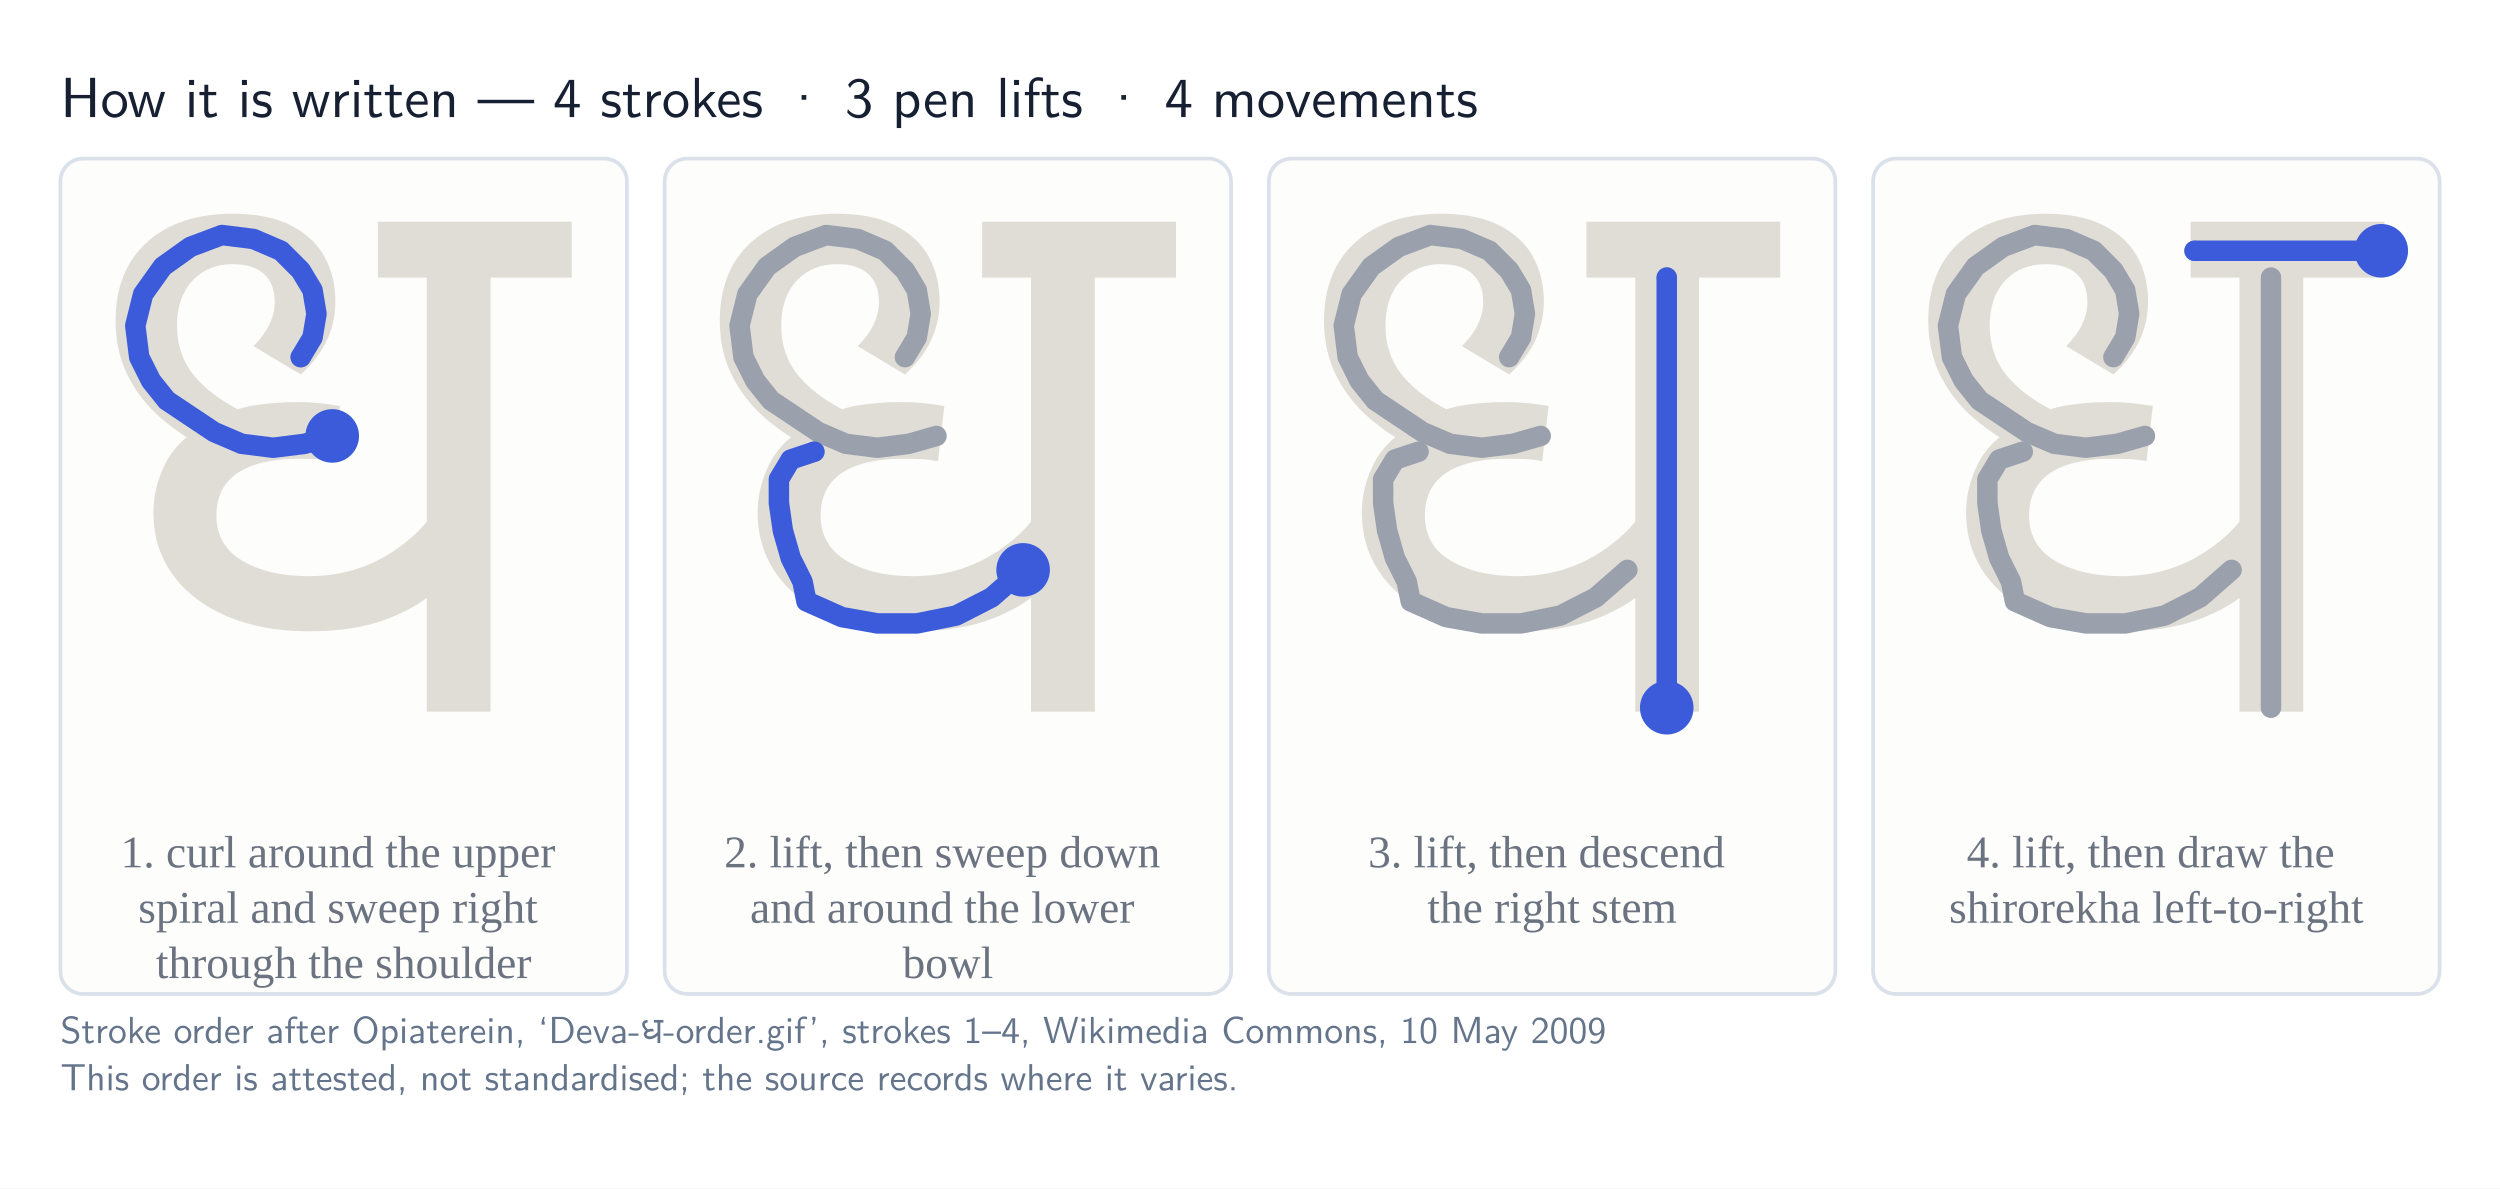
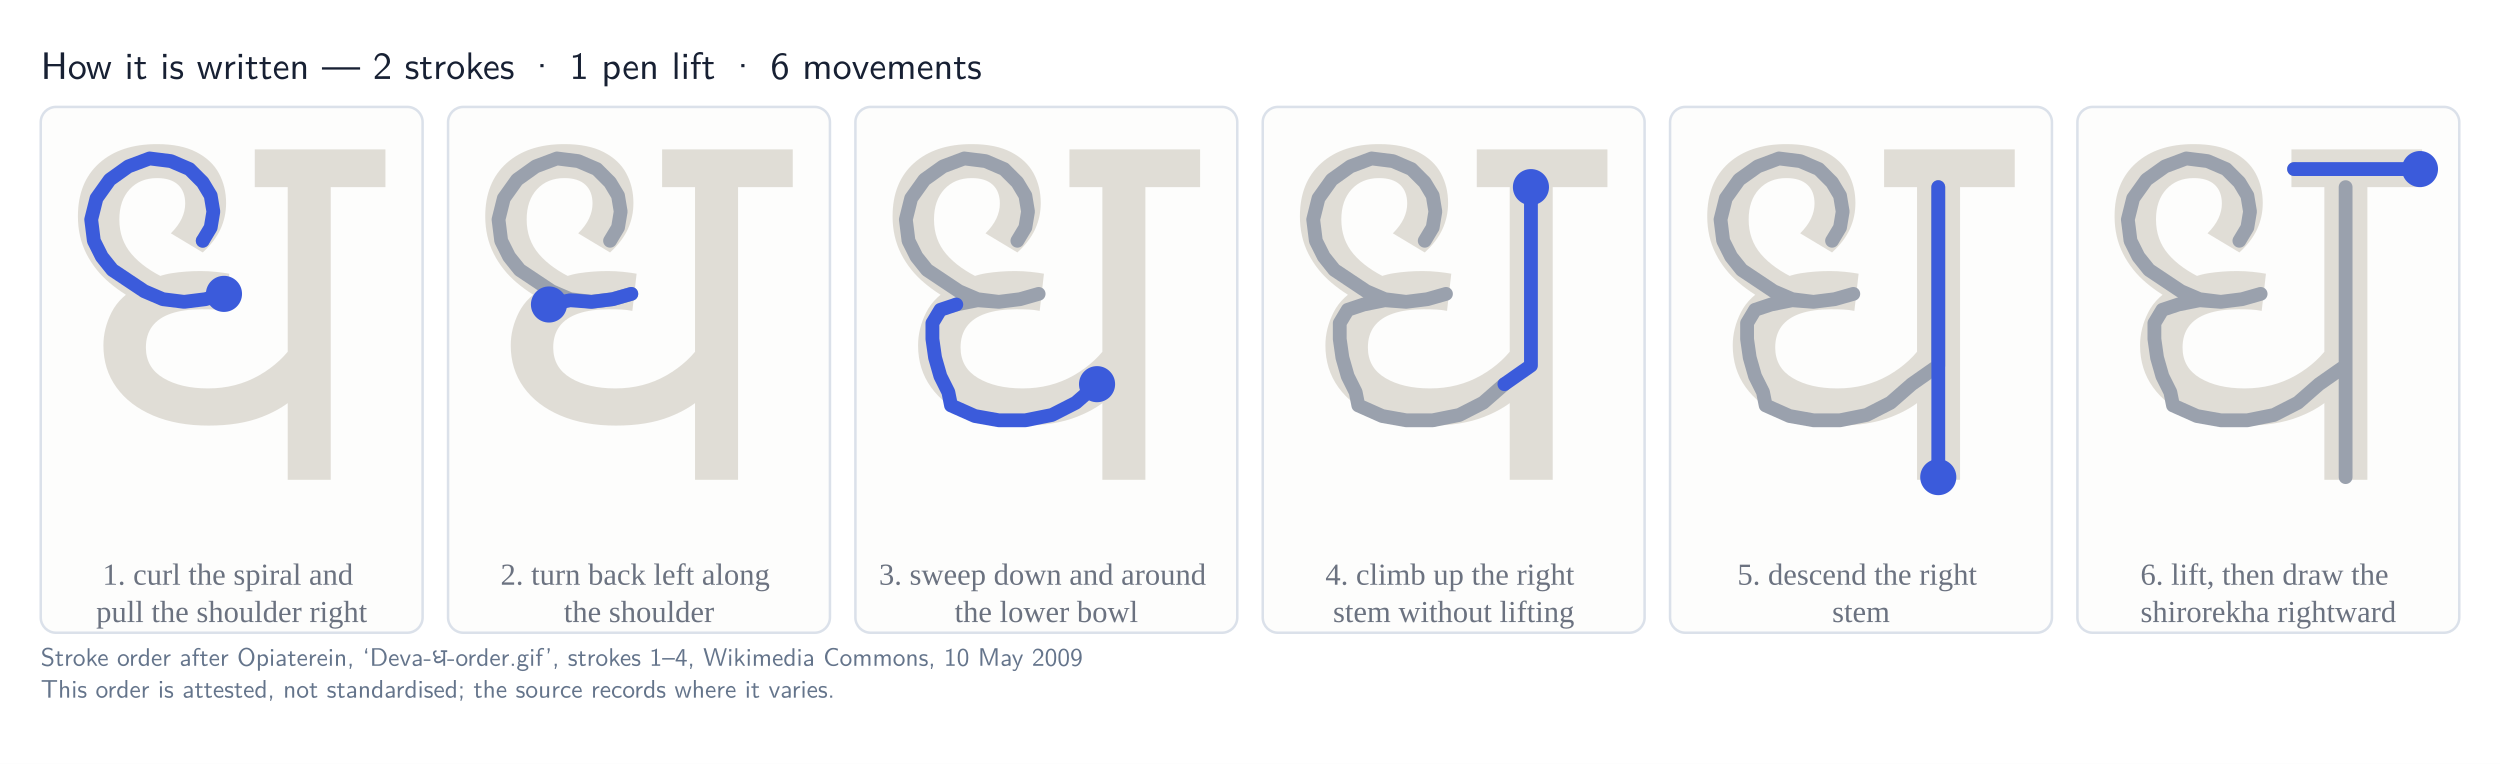
- <svg xmlns="http://www.w3.org/2000/svg" width="662" height="314.7" viewBox="0 0 662 314.7" role="img" aria-label="How to write ध: 4 strokes · 3 pen lifts · 4 movements">
-   <rect x="0" y="0" width="662" height="314.7" fill="#ffffff" />
-   <text x="16" y="31" font-family="Latin Modern Sans, sans-serif" font-size="15" fill="#172033">How it is written — 4 strokes · 3 pen lifts · 4 movements</text>
-   <rect x="16" y="42" width="150" height="221.2" rx="6" fill="#fdfdfc" stroke="#dbe1ea" stroke-width="1" />
-   <svg x="16" y="42" width="150" height="221.2" viewBox="-20 -702 719 1060.3" preserveAspectRatio="xMidYMid meet" overflow="hidden">
+ <svg xmlns="http://www.w3.org/2000/svg" width="982" height="300.04" viewBox="0 0 982 300.04" role="img" aria-label="How to write ध: 2 strokes · 1 pen lift · 6 movements">
+   <rect x="0" y="0" width="982" height="300.04" fill="#ffffff" />
+   <text x="16" y="31" font-family="Latin Modern Sans, sans-serif" font-size="15" fill="#172033">How it is written — 2 strokes · 1 pen lift · 6 movements</text>
+   <rect x="16" y="42" width="150" height="206.54" rx="6" fill="#fdfdfc" stroke="#dbe1ea" stroke-width="1" />
+   <svg x="16" y="42" width="150" height="206.54" viewBox="-20 -702 719 990" preserveAspectRatio="xMidYMid meet" overflow="hidden">
    <g transform="scale(1,-1)">
      <path class="ductus__glyph" d="M629 551L526 551L526 0L445 0L445 185L463 160Q439 135 397 118.5Q355 102 296 102Q236 102 191.5 121Q147 140 122.5 174Q98 208 98 253Q98 285 113.5 315.5Q129 346 166 365Q168 367 171.5 368.5Q175 370 179 372Q201 385 227 389Q253 393 281 393Q295 393 309.5 391.5Q324 390 335 388L327 318Q317 320 307 320.5Q297 321 283 321Q249 321 225.5 313Q202 305 190 289Q178 273 178 249Q178 211 211 191.5Q244 172 295 172Q348 172 391 196.5Q434 221 459 260L445 208L445 551L383 551L383 622L629 622L629 551ZM172 331Q138 347 110 370.5Q82 394 66 425.5Q50 457 50 496Q50 560 90 596Q130 632 199 632Q244 632 273 617Q302 602 315.5 577Q329 552 329 521Q329 495 318.5 472Q308 449 285 428L225 464Q239 478 245.5 492Q252 506 252 520Q252 543 238.5 555.5Q225 568 199 568Q167 568 147.5 547Q128 526 128 490Q128 452 151 425Q174 398 217 378L172 331Z" fill="#e0ddd6" fill-rule="nonzero" />
      <path class="ductus__done" d="M285 450 L285 450" fill="none" stroke="#9aa1ad" stroke-width="26" stroke-linecap="round" stroke-linejoin="round" />
      <path class="ductus__pen" d="M285 450 L300 475 L305 505 L300 535 L285 560 L260 585 L225 600 L185 605 L145 590 L110 565 L85 530 L75 490 L80 450 L95 420 L115 395 L145 375 L175 355 L210 340 L250 335 L290 340 L325 350" fill="none" stroke="#3b5bdb" stroke-width="26" stroke-linecap="round" stroke-linejoin="round" />
      <circle class="ductus__tip" cx="325" cy="350" r="34" fill="#3b5bdb" />
    </g>
    <text class="ductus__caption" x="339.5" y="197.6" text-anchor="middle" font-size="57.6" fill="#6b7280">
-       <tspan x="339.5" y="197.6">1. curl around the upper</tspan>
-       <tspan x="339.5" y="267.9">spiral and sweep right</tspan>
-       <tspan x="339.5" y="338.1">through the shoulder</tspan>
+       <tspan x="339.5" y="197.6">1. curl the spiral and</tspan>
+       <tspan x="339.5" y="267.9">pull the shoulder right</tspan>
    </text>
  </svg>
-   <rect x="176" y="42" width="150" height="221.2" rx="6" fill="#fdfdfc" stroke="#dbe1ea" stroke-width="1" />
-   <svg x="176" y="42" width="150" height="221.2" viewBox="-20 -702 719 1060.3" preserveAspectRatio="xMidYMid meet" overflow="hidden">
+   <rect x="176" y="42" width="150" height="206.54" rx="6" fill="#fdfdfc" stroke="#dbe1ea" stroke-width="1" />
+   <svg x="176" y="42" width="150" height="206.54" viewBox="-20 -702 719 990" preserveAspectRatio="xMidYMid meet" overflow="hidden">
    <g transform="scale(1,-1)">
      <path class="ductus__glyph" d="M629 551L526 551L526 0L445 0L445 185L463 160Q439 135 397 118.5Q355 102 296 102Q236 102 191.5 121Q147 140 122.5 174Q98 208 98 253Q98 285 113.5 315.5Q129 346 166 365Q168 367 171.5 368.5Q175 370 179 372Q201 385 227 389Q253 393 281 393Q295 393 309.5 391.5Q324 390 335 388L327 318Q317 320 307 320.5Q297 321 283 321Q249 321 225.5 313Q202 305 190 289Q178 273 178 249Q178 211 211 191.5Q244 172 295 172Q348 172 391 196.5Q434 221 459 260L445 208L445 551L383 551L383 622L629 622L629 551ZM172 331Q138 347 110 370.5Q82 394 66 425.5Q50 457 50 496Q50 560 90 596Q130 632 199 632Q244 632 273 617Q302 602 315.5 577Q329 552 329 521Q329 495 318.5 472Q308 449 285 428L225 464Q239 478 245.5 492Q252 506 252 520Q252 543 238.5 555.5Q225 568 199 568Q167 568 147.5 547Q128 526 128 490Q128 452 151 425Q174 398 217 378L172 331Z" fill="#e0ddd6" fill-rule="nonzero" />
-       <path class="ductus__done" d="M285 450 L300 475 L305 505 L300 535 L285 560 L260 585 L225 600 L185 605 L145 590 L110 565 L85 530 L75 490 L80 450 L95 420 L115 395 L145 375 L175 355 L210 340 L250 335 L290 340 L325 350" fill="none" stroke="#9aa1ad" stroke-width="26" stroke-linecap="round" stroke-linejoin="round" />
-       <path class="ductus__done" d="M170 330 L170 330" fill="none" stroke="#9aa1ad" stroke-width="26" stroke-linecap="round" stroke-linejoin="round" />
+       <path class="ductus__done" d="M285 450 L300 475 L305 505 L300 535 L285 560 L260 585 L225 600 L185 605 L145 590 L110 565 L85 530 L75 490 L80 450 L95 420 L115 395 L145 375 L175 355 L210 340 L250 335 L290 340 L325 350 L325 350" fill="none" stroke="#9aa1ad" stroke-width="26" stroke-linecap="round" stroke-linejoin="round" />
+       <path class="ductus__pen" d="M325 350 L290 340 L250 335 L210 338 L170 330" fill="none" stroke="#3b5bdb" stroke-width="26" stroke-linecap="round" stroke-linejoin="round" />
+       <circle class="ductus__tip" cx="170" cy="330" r="34" fill="#3b5bdb" />
+     </g>
+     <text class="ductus__caption" x="339.5" y="197.6" text-anchor="middle" font-size="57.6" fill="#6b7280">
+       <tspan x="339.5" y="197.6">2. turn back left along</tspan>
+       <tspan x="339.5" y="267.9">the shoulder</tspan>
+     </text>
+   </svg>
+   <rect x="336" y="42" width="150" height="206.54" rx="6" fill="#fdfdfc" stroke="#dbe1ea" stroke-width="1" />
+   <svg x="336" y="42" width="150" height="206.54" viewBox="-20 -702 719 990" preserveAspectRatio="xMidYMid meet" overflow="hidden">
+     <g transform="scale(1,-1)">
+       <path class="ductus__glyph" d="M629 551L526 551L526 0L445 0L445 185L463 160Q439 135 397 118.5Q355 102 296 102Q236 102 191.5 121Q147 140 122.5 174Q98 208 98 253Q98 285 113.5 315.5Q129 346 166 365Q168 367 171.5 368.5Q175 370 179 372Q201 385 227 389Q253 393 281 393Q295 393 309.5 391.5Q324 390 335 388L327 318Q317 320 307 320.5Q297 321 283 321Q249 321 225.5 313Q202 305 190 289Q178 273 178 249Q178 211 211 191.5Q244 172 295 172Q348 172 391 196.5Q434 221 459 260L445 208L445 551L383 551L383 622L629 622L629 551ZM172 331Q138 347 110 370.5Q82 394 66 425.5Q50 457 50 496Q50 560 90 596Q130 632 199 632Q244 632 273 617Q302 602 315.5 577Q329 552 329 521Q329 495 318.5 472Q308 449 285 428L225 464Q239 478 245.5 492Q252 506 252 520Q252 543 238.5 555.5Q225 568 199 568Q167 568 147.5 547Q128 526 128 490Q128 452 151 425Q174 398 217 378L172 331Z" fill="#e0ddd6" fill-rule="nonzero" />
+       <path class="ductus__done" d="M285 450 L300 475 L305 505 L300 535 L285 560 L260 585 L225 600 L185 605 L145 590 L110 565 L85 530 L75 490 L80 450 L95 420 L115 395 L145 375 L175 355 L210 340 L250 335 L290 340 L325 350 L290 340 L250 335 L210 338 L170 330 L170 330" fill="none" stroke="#9aa1ad" stroke-width="26" stroke-linecap="round" stroke-linejoin="round" />
      <path class="ductus__pen" d="M170 330 L140 320 L125 295 L125 265 L130 230 L140 195 L155 165 L160 140 L205 120 L250 112 L300 112 L350 122 L395 145 L435 180" fill="none" stroke="#3b5bdb" stroke-width="26" stroke-linecap="round" stroke-linejoin="round" />
      <circle class="ductus__tip" cx="435" cy="180" r="34" fill="#3b5bdb" />
    </g>
    <text class="ductus__caption" x="339.5" y="197.6" text-anchor="middle" font-size="57.6" fill="#6b7280">
-       <tspan x="339.5" y="197.6">2. lift, then sweep down</tspan>
-       <tspan x="339.5" y="267.9">and around the lower</tspan>
-       <tspan x="339.5" y="338.1">bowl</tspan>
+       <tspan x="339.5" y="197.6">3. sweep down and around</tspan>
+       <tspan x="339.5" y="267.9">the lower bowl</tspan>
    </text>
  </svg>
-   <rect x="336" y="42" width="150" height="221.2" rx="6" fill="#fdfdfc" stroke="#dbe1ea" stroke-width="1" />
-   <svg x="336" y="42" width="150" height="221.2" viewBox="-20 -702 719 1060.3" preserveAspectRatio="xMidYMid meet" overflow="hidden">
+   <rect x="496" y="42" width="150" height="206.54" rx="6" fill="#fdfdfc" stroke="#dbe1ea" stroke-width="1" />
+   <svg x="496" y="42" width="150" height="206.54" viewBox="-20 -702 719 990" preserveAspectRatio="xMidYMid meet" overflow="hidden">
    <g transform="scale(1,-1)">
      <path class="ductus__glyph" d="M629 551L526 551L526 0L445 0L445 185L463 160Q439 135 397 118.5Q355 102 296 102Q236 102 191.5 121Q147 140 122.5 174Q98 208 98 253Q98 285 113.5 315.5Q129 346 166 365Q168 367 171.5 368.5Q175 370 179 372Q201 385 227 389Q253 393 281 393Q295 393 309.5 391.5Q324 390 335 388L327 318Q317 320 307 320.5Q297 321 283 321Q249 321 225.5 313Q202 305 190 289Q178 273 178 249Q178 211 211 191.5Q244 172 295 172Q348 172 391 196.5Q434 221 459 260L445 208L445 551L383 551L383 622L629 622L629 551ZM172 331Q138 347 110 370.5Q82 394 66 425.5Q50 457 50 496Q50 560 90 596Q130 632 199 632Q244 632 273 617Q302 602 315.5 577Q329 552 329 521Q329 495 318.5 472Q308 449 285 428L225 464Q239 478 245.5 492Q252 506 252 520Q252 543 238.5 555.5Q225 568 199 568Q167 568 147.5 547Q128 526 128 490Q128 452 151 425Q174 398 217 378L172 331Z" fill="#e0ddd6" fill-rule="nonzero" />
-       <path class="ductus__done" d="M285 450 L300 475 L305 505 L300 535 L285 560 L260 585 L225 600 L185 605 L145 590 L110 565 L85 530 L75 490 L80 450 L95 420 L115 395 L145 375 L175 355 L210 340 L250 335 L290 340 L325 350" fill="none" stroke="#9aa1ad" stroke-width="26" stroke-linecap="round" stroke-linejoin="round" />
-       <path class="ductus__done" d="M170 330 L140 320 L125 295 L125 265 L130 230 L140 195 L155 165 L160 140 L205 120 L250 112 L300 112 L350 122 L395 145 L435 180" fill="none" stroke="#9aa1ad" stroke-width="26" stroke-linecap="round" stroke-linejoin="round" />
-       <path class="ductus__done" d="M485 551 L485 551" fill="none" stroke="#9aa1ad" stroke-width="26" stroke-linecap="round" stroke-linejoin="round" />
+       <path class="ductus__done" d="M285 450 L300 475 L305 505 L300 535 L285 560 L260 585 L225 600 L185 605 L145 590 L110 565 L85 530 L75 490 L80 450 L95 420 L115 395 L145 375 L175 355 L210 340 L250 335 L290 340 L325 350 L290 340 L250 335 L210 338 L170 330 L140 320 L125 295 L125 265 L130 230 L140 195 L155 165 L160 140 L205 120 L250 112 L300 112 L350 122 L395 145 L435 180 L435 180" fill="none" stroke="#9aa1ad" stroke-width="26" stroke-linecap="round" stroke-linejoin="round" />
+       <path class="ductus__pen" d="M435 180 L485 215 L485 327 L485 439 L485 551" fill="none" stroke="#3b5bdb" stroke-width="26" stroke-linecap="round" stroke-linejoin="round" />
+       <circle class="ductus__tip" cx="485" cy="551" r="34" fill="#3b5bdb" />
+     </g>
+     <text class="ductus__caption" x="339.5" y="197.6" text-anchor="middle" font-size="57.6" fill="#6b7280">
+       <tspan x="339.5" y="197.6">4. climb up the right</tspan>
+       <tspan x="339.5" y="267.9">stem without lifting</tspan>
+     </text>
+   </svg>
+   <rect x="656" y="42" width="150" height="206.54" rx="6" fill="#fdfdfc" stroke="#dbe1ea" stroke-width="1" />
+   <svg x="656" y="42" width="150" height="206.54" viewBox="-20 -702 719 990" preserveAspectRatio="xMidYMid meet" overflow="hidden">
+     <g transform="scale(1,-1)">
+       <path class="ductus__glyph" d="M629 551L526 551L526 0L445 0L445 185L463 160Q439 135 397 118.5Q355 102 296 102Q236 102 191.5 121Q147 140 122.5 174Q98 208 98 253Q98 285 113.5 315.5Q129 346 166 365Q168 367 171.5 368.5Q175 370 179 372Q201 385 227 389Q253 393 281 393Q295 393 309.5 391.5Q324 390 335 388L327 318Q317 320 307 320.5Q297 321 283 321Q249 321 225.5 313Q202 305 190 289Q178 273 178 249Q178 211 211 191.5Q244 172 295 172Q348 172 391 196.5Q434 221 459 260L445 208L445 551L383 551L383 622L629 622L629 551ZM172 331Q138 347 110 370.5Q82 394 66 425.5Q50 457 50 496Q50 560 90 596Q130 632 199 632Q244 632 273 617Q302 602 315.5 577Q329 552 329 521Q329 495 318.5 472Q308 449 285 428L225 464Q239 478 245.5 492Q252 506 252 520Q252 543 238.5 555.5Q225 568 199 568Q167 568 147.5 547Q128 526 128 490Q128 452 151 425Q174 398 217 378L172 331Z" fill="#e0ddd6" fill-rule="nonzero" />
+       <path class="ductus__done" d="M285 450 L300 475 L305 505 L300 535 L285 560 L260 585 L225 600 L185 605 L145 590 L110 565 L85 530 L75 490 L80 450 L95 420 L115 395 L145 375 L175 355 L210 340 L250 335 L290 340 L325 350 L290 340 L250 335 L210 338 L170 330 L140 320 L125 295 L125 265 L130 230 L140 195 L155 165 L160 140 L205 120 L250 112 L300 112 L350 122 L395 145 L435 180 L485 215 L485 327 L485 439 L485 551 L485 551" fill="none" stroke="#9aa1ad" stroke-width="26" stroke-linecap="round" stroke-linejoin="round" />
      <path class="ductus__pen" d="M485 551 L485 475 L485 395 L485 315 L485 235 L485 155 L485 75 L485 5" fill="none" stroke="#3b5bdb" stroke-width="26" stroke-linecap="round" stroke-linejoin="round" />
      <circle class="ductus__tip" cx="485" cy="5" r="34" fill="#3b5bdb" />
    </g>
    <text class="ductus__caption" x="339.5" y="197.6" text-anchor="middle" font-size="57.6" fill="#6b7280">
-       <tspan x="339.5" y="197.6">3. lift, then descend</tspan>
-       <tspan x="339.5" y="267.9">the right stem</tspan>
+       <tspan x="339.5" y="197.6">5. descend the right</tspan>
+       <tspan x="339.5" y="267.9">stem</tspan>
    </text>
  </svg>
-   <rect x="496" y="42" width="150" height="221.2" rx="6" fill="#fdfdfc" stroke="#dbe1ea" stroke-width="1" />
-   <svg x="496" y="42" width="150" height="221.2" viewBox="-20 -702 719 1060.3" preserveAspectRatio="xMidYMid meet" overflow="hidden">
+   <rect x="816" y="42" width="150" height="206.54" rx="6" fill="#fdfdfc" stroke="#dbe1ea" stroke-width="1" />
+   <svg x="816" y="42" width="150" height="206.54" viewBox="-20 -702 719 990" preserveAspectRatio="xMidYMid meet" overflow="hidden">
    <g transform="scale(1,-1)">
      <path class="ductus__glyph" d="M629 551L526 551L526 0L445 0L445 185L463 160Q439 135 397 118.5Q355 102 296 102Q236 102 191.5 121Q147 140 122.5 174Q98 208 98 253Q98 285 113.5 315.5Q129 346 166 365Q168 367 171.5 368.5Q175 370 179 372Q201 385 227 389Q253 393 281 393Q295 393 309.5 391.5Q324 390 335 388L327 318Q317 320 307 320.5Q297 321 283 321Q249 321 225.5 313Q202 305 190 289Q178 273 178 249Q178 211 211 191.5Q244 172 295 172Q348 172 391 196.5Q434 221 459 260L445 208L445 551L383 551L383 622L629 622L629 551ZM172 331Q138 347 110 370.5Q82 394 66 425.5Q50 457 50 496Q50 560 90 596Q130 632 199 632Q244 632 273 617Q302 602 315.5 577Q329 552 329 521Q329 495 318.5 472Q308 449 285 428L225 464Q239 478 245.5 492Q252 506 252 520Q252 543 238.5 555.5Q225 568 199 568Q167 568 147.5 547Q128 526 128 490Q128 452 151 425Q174 398 217 378L172 331Z" fill="#e0ddd6" fill-rule="nonzero" />
-       <path class="ductus__done" d="M285 450 L300 475 L305 505 L300 535 L285 560 L260 585 L225 600 L185 605 L145 590 L110 565 L85 530 L75 490 L80 450 L95 420 L115 395 L145 375 L175 355 L210 340 L250 335 L290 340 L325 350" fill="none" stroke="#9aa1ad" stroke-width="26" stroke-linecap="round" stroke-linejoin="round" />
-       <path class="ductus__done" d="M170 330 L140 320 L125 295 L125 265 L130 230 L140 195 L155 165 L160 140 L205 120 L250 112 L300 112 L350 122 L395 145 L435 180" fill="none" stroke="#9aa1ad" stroke-width="26" stroke-linecap="round" stroke-linejoin="round" />
-       <path class="ductus__done" d="M485 551 L485 475 L485 395 L485 315 L485 235 L485 155 L485 75 L485 5" fill="none" stroke="#9aa1ad" stroke-width="26" stroke-linecap="round" stroke-linejoin="round" />
+       <path class="ductus__done" d="M285 450 L300 475 L305 505 L300 535 L285 560 L260 585 L225 600 L185 605 L145 590 L110 565 L85 530 L75 490 L80 450 L95 420 L115 395 L145 375 L175 355 L210 340 L250 335 L290 340 L325 350 L290 340 L250 335 L210 338 L170 330 L140 320 L125 295 L125 265 L130 230 L140 195 L155 165 L160 140 L205 120 L250 112 L300 112 L350 122 L395 145 L435 180 L485 215 L485 327 L485 439 L485 551 L485 475 L485 395 L485 315 L485 235 L485 155 L485 75 L485 5" fill="none" stroke="#9aa1ad" stroke-width="26" stroke-linecap="round" stroke-linejoin="round" />
      <path class="ductus__done" d="M388 585 L388 585" fill="none" stroke="#9aa1ad" stroke-width="26" stroke-linecap="round" stroke-linejoin="round" />
      <path class="ductus__pen" d="M388 585 L430 585 L475 585 L520 585 L570 585 L625 585" fill="none" stroke="#3b5bdb" stroke-width="26" stroke-linecap="round" stroke-linejoin="round" />
      <circle class="ductus__tip" cx="625" cy="585" r="34" fill="#3b5bdb" />
    </g>
    <text class="ductus__caption" x="339.5" y="197.6" text-anchor="middle" font-size="57.6" fill="#6b7280">
-       <tspan x="339.5" y="197.6">4. lift, then draw the</tspan>
-       <tspan x="339.5" y="267.9">shirorekha left-to-right</tspan>
+       <tspan x="339.5" y="197.6">6. lift, then draw the</tspan>
+       <tspan x="339.5" y="267.9">shirorekha rightward</tspan>
    </text>
  </svg>
-   <text x="16" y="276.2" font-family="Latin Modern Sans, sans-serif" font-size="10" fill="#64748b">Stroke order after Opiaterein, ‘Deva-ध-order.gif’, strokes 1–4, Wikimedia Commons, 10 May 2009</text>
-   <text x="16" y="288.7" font-family="Latin Modern Sans, sans-serif" font-size="10" fill="#64748b">This order is attested, not standardised; the source records where it varies.</text>
+   <text x="16" y="261.54" font-family="Latin Modern Sans, sans-serif" font-size="10" fill="#64748b">Stroke order after Opiaterein, ‘Deva-ध-order.gif’, strokes 1–4, Wikimedia Commons, 10 May 2009</text>
+   <text x="16" y="274.04" font-family="Latin Modern Sans, sans-serif" font-size="10" fill="#64748b">This order is attested, not standardised; the source records where it varies.</text>
</svg>
